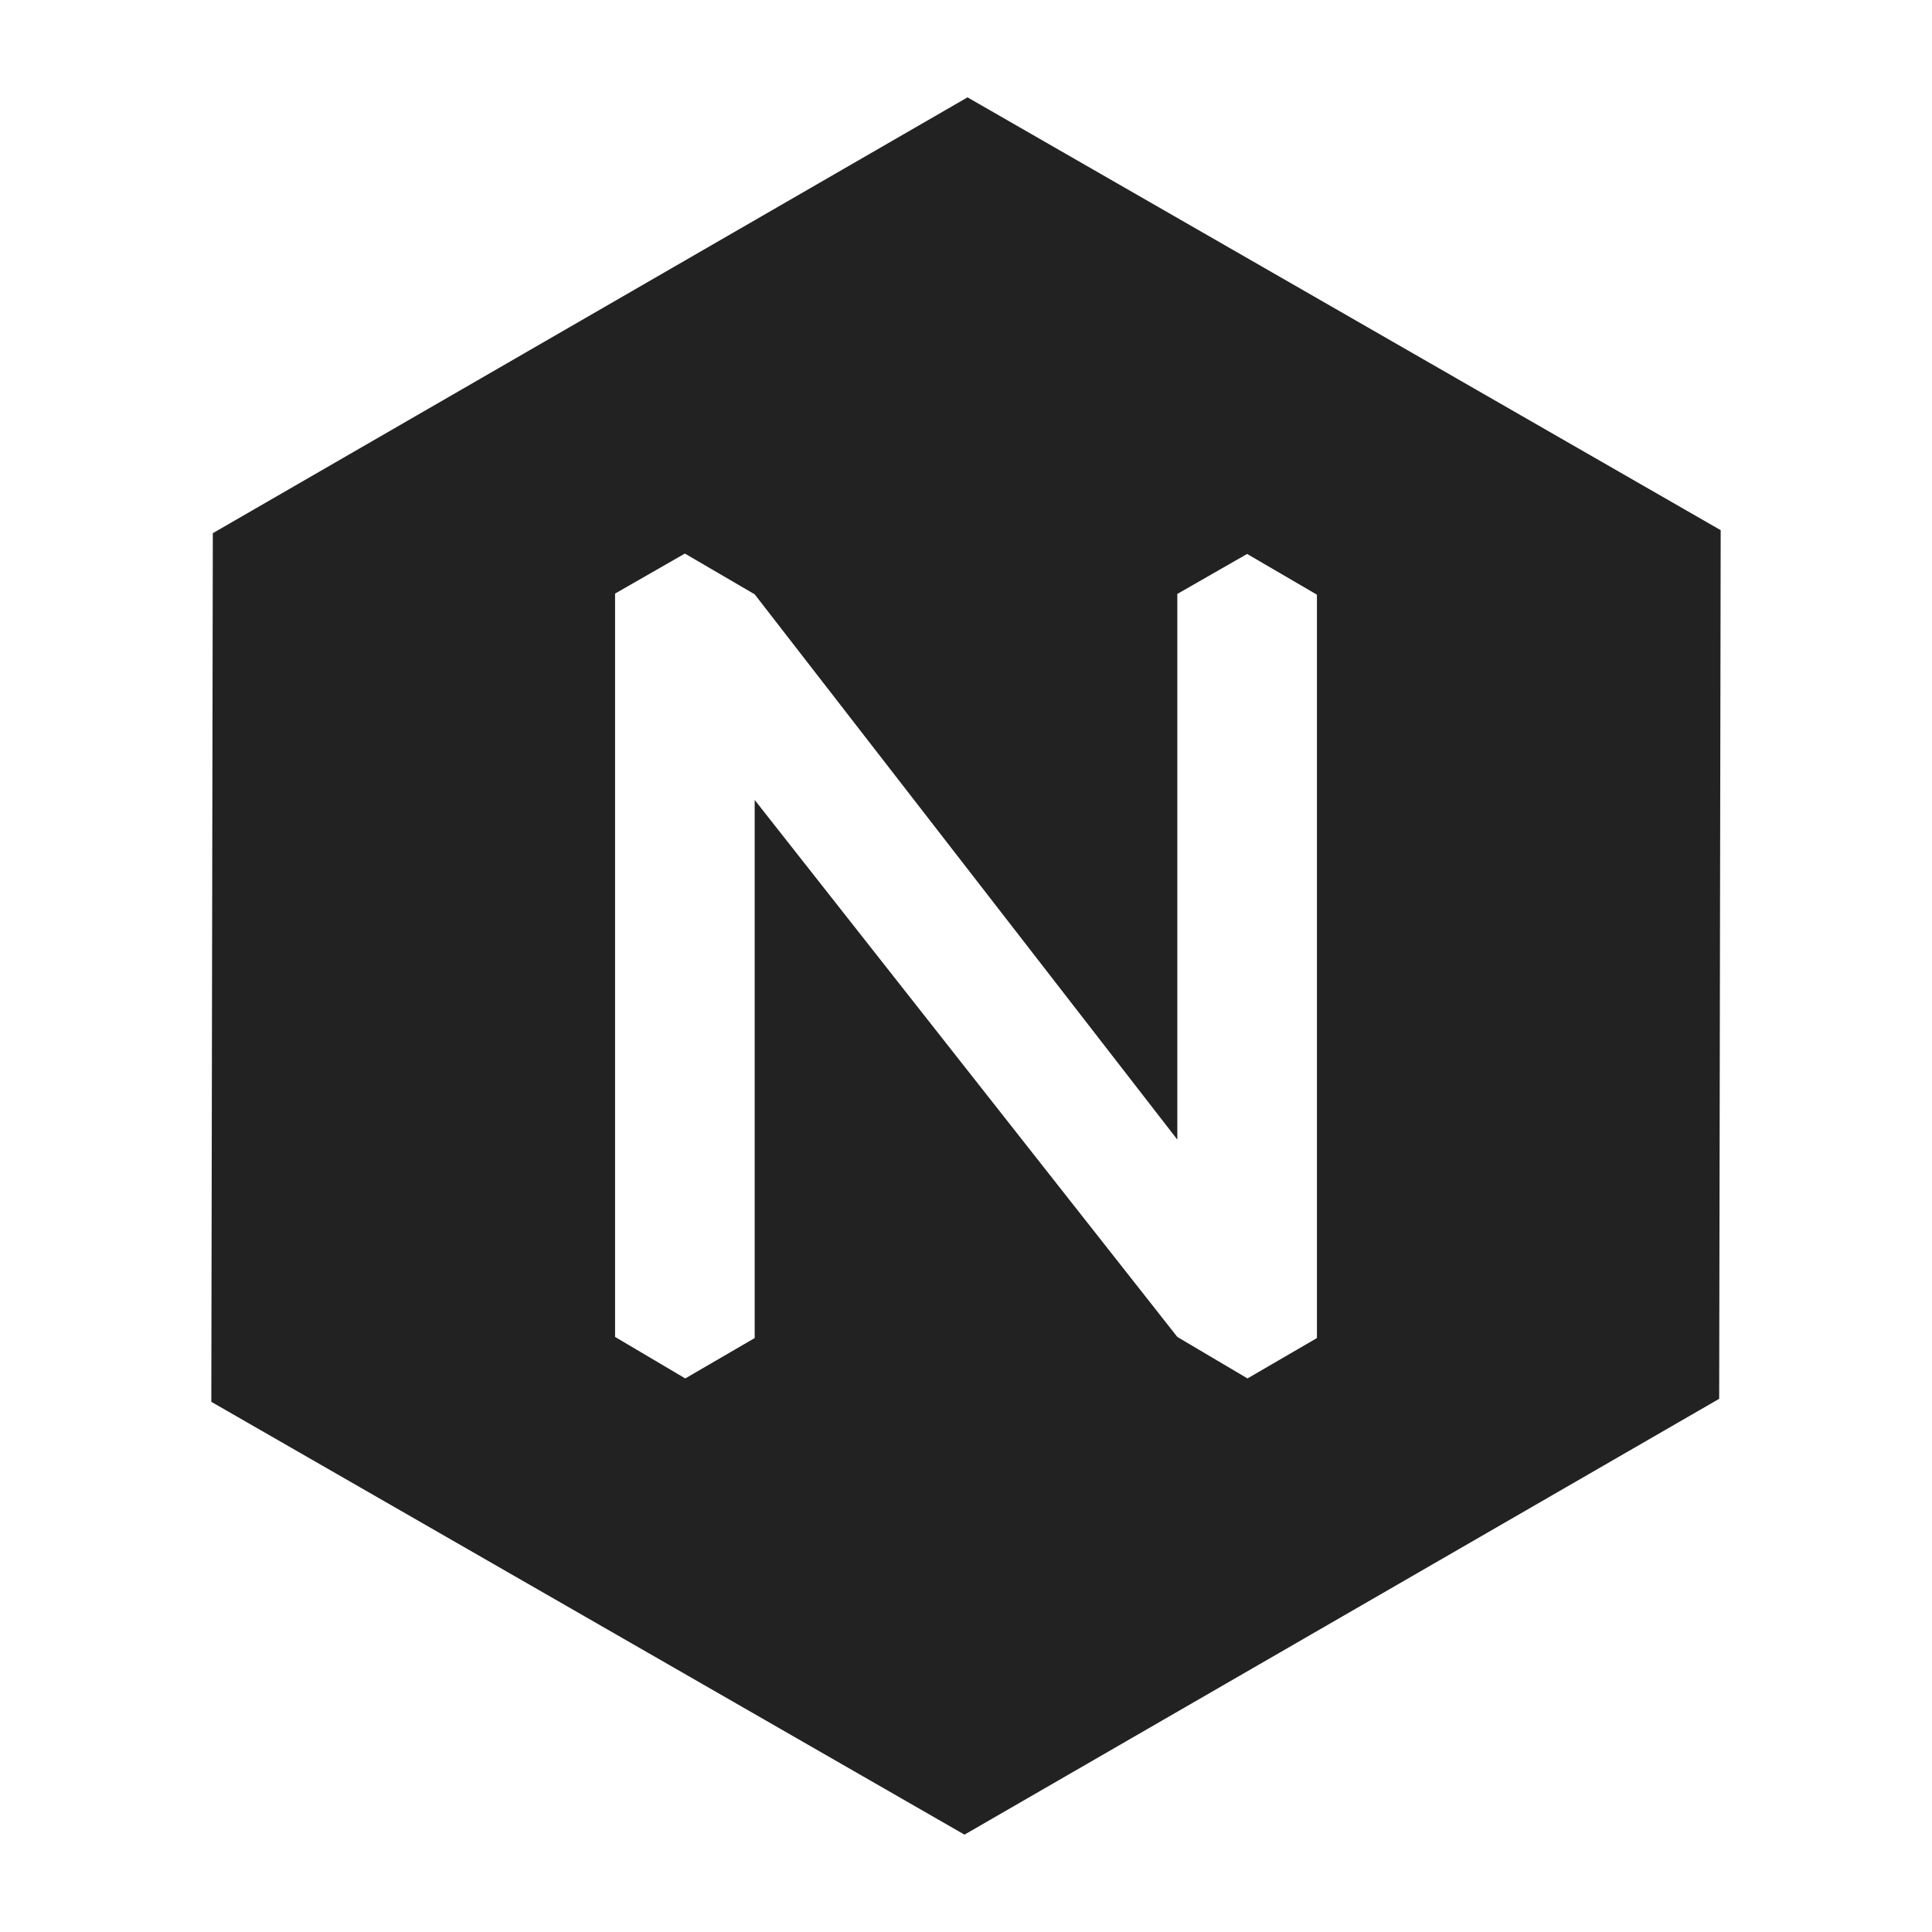
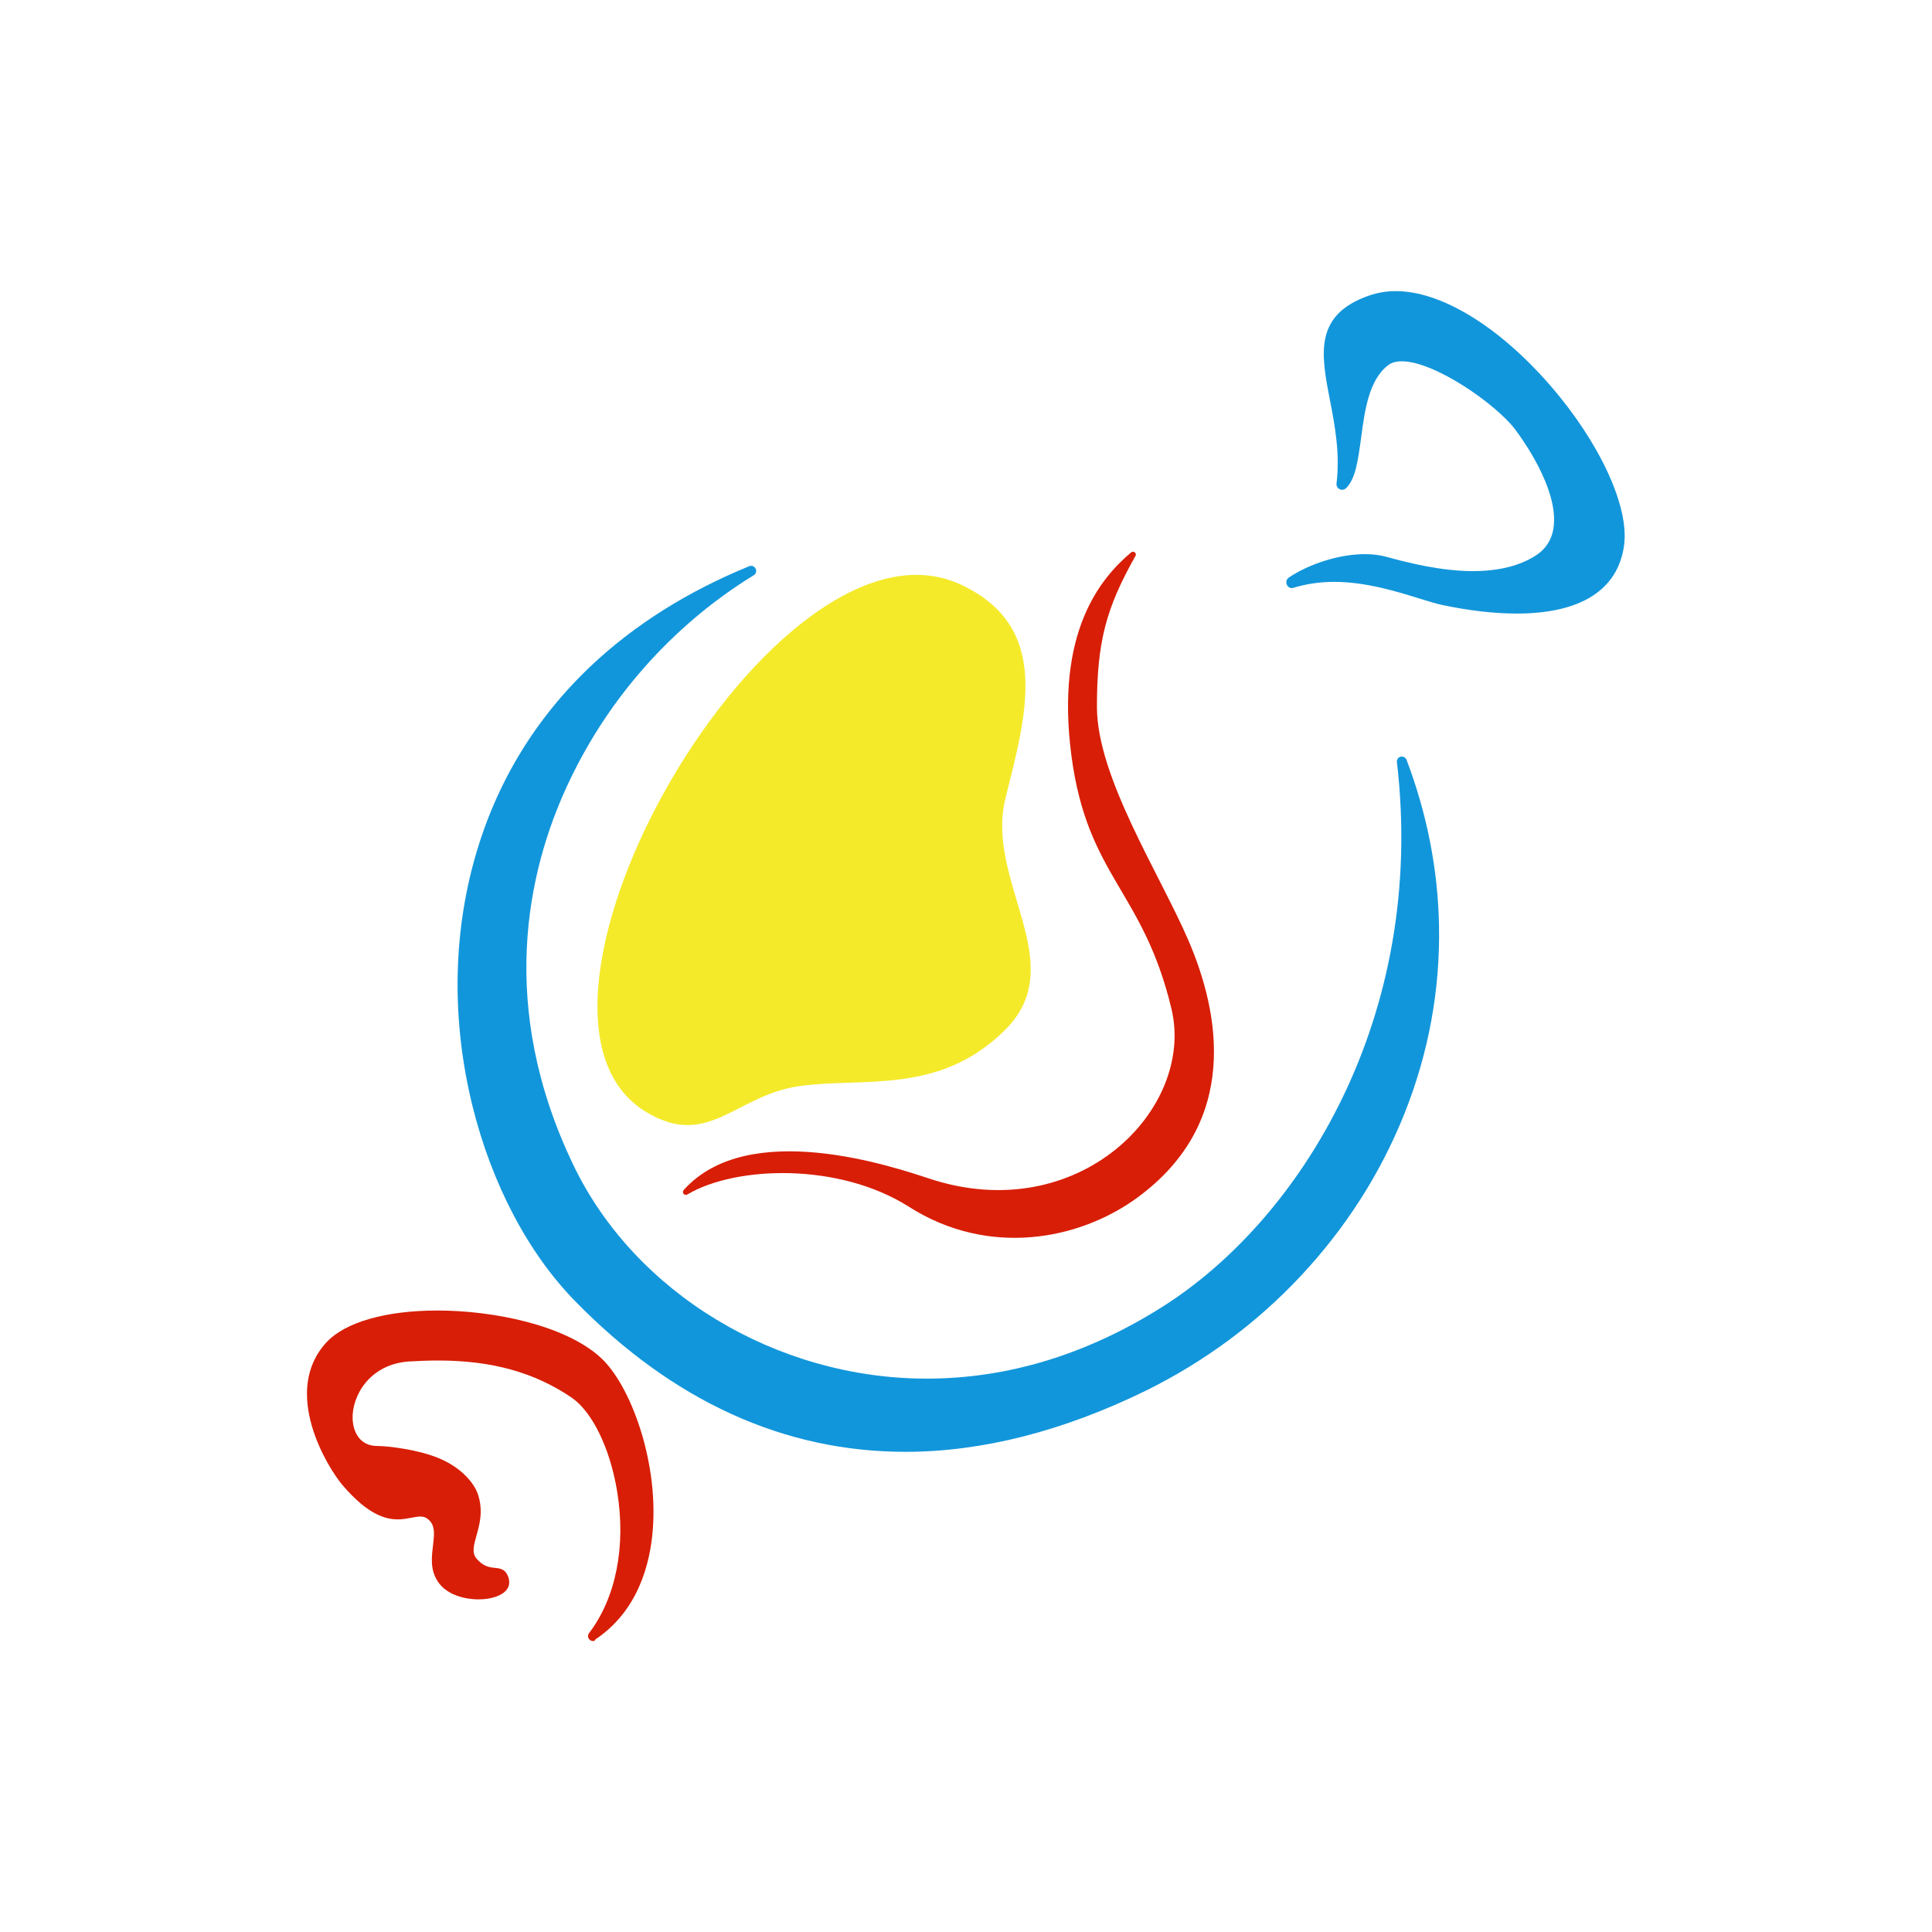
- <svg xmlns="http://www.w3.org/2000/svg" xml:space="preserve" enable-background="new 0 0 512 512" viewBox="0 0 512 512" height="512px" width="512px" y="0px" x="0px" id="NexT" version="1.1">
-   <defs id="defs3388" />
-   <path style="fill:#222222;fill-opacity:1" id="path3384" d="M 256.4,25.8 56.4,141.3 56,371.5 255.6,486.2 455.6,370.7 456,140.5 Z m 92.6,328.8 -18.4,10.7 -18.6,-11 0,0 -112,-142.3 0,142.6 -18.4,10.7 -18.6,-11 0,-197 18.5,-10.6 18.5,10.8 0,0 112,144.5 0,-144.6 18.5,-10.6 18.5,10.8 z" />
+ <svg xmlns="http://www.w3.org/2000/svg" t="1534665384502" class="icon" style="" viewBox="0 0 1024 1024" version="1.1" p-id="2579" width="32" height="32">
+   <defs>
+     <style type="text/css" />
+   </defs>
+   <path d="M479.9 769.5c-64.3 0-123.2-26.8-175-79.8-25-25.5-44.3-62.3-54.5-103.6-10.9-44.3-10.5-89.8 1.3-131.4 11.2-39.7 32.1-74.1 62.1-102.3 22.8-21.4 50.8-39 83.3-52.3 0.3-0.1 0.7-0.2 1-0.2 1.2 0 2.2 0.8 2.6 2 0.3 1.2-0.2 2.4-1.2 3-24.7 15-70.3 49.5-99 111.8-20.8 45.1-37.1 116.7 3.5 201 32.5 67.6 107.6 113 187.1 113 43 0 85-12.8 124.9-38 73.3-46.3 140.2-153.5 124.4-288.7-0.1-0.8 0.1-1.5 0.6-2.1 0.5-0.6 1.2-0.9 2-0.9 1.1 0 2.1 0.7 2.5 1.7 10.8 28.5 16.6 57.9 17.2 87.5 0.7 34.3-5.5 68.1-18.5 100.5-12.6 31.4-30.9 60-54.5 85.3-23.6 25.3-51.4 45.8-82.4 61.1-44 21.5-86.8 32.4-127.4 32.4zM803.9 325.2c-11.8 0-25-1.5-39.3-4.5-3.3-0.7-7.5-2-12.4-3.5-11.9-3.7-28.3-8.8-45.1-8.8-7.6 0-14.8 1.1-21.4 3.1-0.3 0.1-0.6 0.2-1 0.2-1.3 0-2.4-0.9-2.8-2.2-0.4-1.3 0.1-2.6 1.2-3.4 11.3-7.5 27.1-12.4 40.4-12.4 4.1 0 7.9 0.5 11.2 1.4 11.7 3.2 29.1 7.6 46 7.6 13.6 0 24.9-2.8 33.5-8.4 5-3.3 8.1-8 9.1-13.9 3.6-21-17.9-49.7-20.4-53-10.4-13.5-42.6-35.9-59.9-35.9-3.1 0-5.5 0.7-7.3 2.1-10.2 7.8-12.4 24.1-14.3 38.6-1.6 11.6-2.9 21.7-8 26.6-0.6 0.5-1.3 0.8-2 0.8-0.9 0-1.7-0.4-2.3-1-0.6-0.7-0.8-1.5-0.7-2.4 1.9-15.7-0.9-30.8-3.5-44.1-4.7-24.3-8.7-45.3 20.9-55.5 4.4-1.5 9-2.3 14-2.3 24 0 54.5 18.6 81.6 49.7 26.4 30.3 42.2 64.5 39.4 85-3.2 23.6-22.9 36.2-56.9 36.2z" fill="#1296db" p-id="2580" data-spm-anchor-id="a313x.7781069.0.i2" class="" />
+   <path d="M364.3 633.1c-1.5 0.9-3.1-1-1.9-2.4 34.4-38.3 111-12.3 130.2-6 78.8 26 141-36.7 128.3-90-15-62.8-44.5-70-53-134-8.7-65.9 15.6-94.4 31.6-107.9 1.3-1.1 3.2 0.4 2.3 1.9-15.7 27.8-20.4 45.8-20.4 80 0 37 33 88 48.3 123.3 16.9 39 27.7 96.7-26.8 136.7-31.1 22.8-79.2 31.6-121 5-37-23.6-91.8-21.9-117.6-6.6zM314.3 869.8c-1 0-1.9-0.6-2.4-1.5-0.4-0.9-0.3-1.9 0.3-2.7 14.2-18.6 19.7-46 14.9-75.1-3.7-22.8-13.2-42.3-24.2-49.8-19.7-13.3-42.1-19.6-70.7-19.6-4.8 0-10 0.2-15.3 0.5-21.3 1.4-30.4 18.6-30 30.3 0.2 7 3.8 14.5 13 14.5 6 0 22.3 2 33.2 6.7 11.9 5.1 18.2 13.2 20.1 18.6 3.1 8.9 1 16.3-0.7 22.3-1.4 5-2.5 9 0 12 3.6 4.3 6.9 4.7 9.8 5 3 0.3 5.9 0.7 7.3 5.5 0.6 2.2 0.3 4.3-1 6-2.4 3.2-8.1 5.2-14.9 5.2-7.6 0-17.3-2.5-21.8-9.7-4-6.2-3.1-12.9-2.4-18.8 0.6-5.2 1.2-9.7-1.5-12.9-1.5-1.7-3-2.5-5.2-2.5-1.4 0-2.9 0.3-4.6 0.6-2.1 0.4-4.5 0.9-7.3 0.9-6 0-15.5-1.9-29.4-18.2-7.9-9.3-32.6-49.4-8.5-75.6 9.9-10.7 31.4-16.9 58.9-16.9 29.5 0 67.7 7.7 86.5 25 15.7 14.4 30.5 54.5 27.6 91.1-1.4 18.3-7.9 43.2-30.4 58.2-0.3 0.8-0.8 0.9-1.3 0.9z" fill="#d81e06" p-id="2581" data-spm-anchor-id="a313x.7781069.0.i1" class="" />
+   <path d="M508.9 309.7c49 22.5 34.9 69.5 24 113.5s35 87.5 0 122.5-75.6 25.1-109.5 30c-33.9 5-48 33.5-80.9 13.7-87.8-52.8 68.4-324.7 166.4-279.7z" fill="#f4ea2a" p-id="2582" data-spm-anchor-id="a313x.7781069.0.i0" class="" />
</svg>
